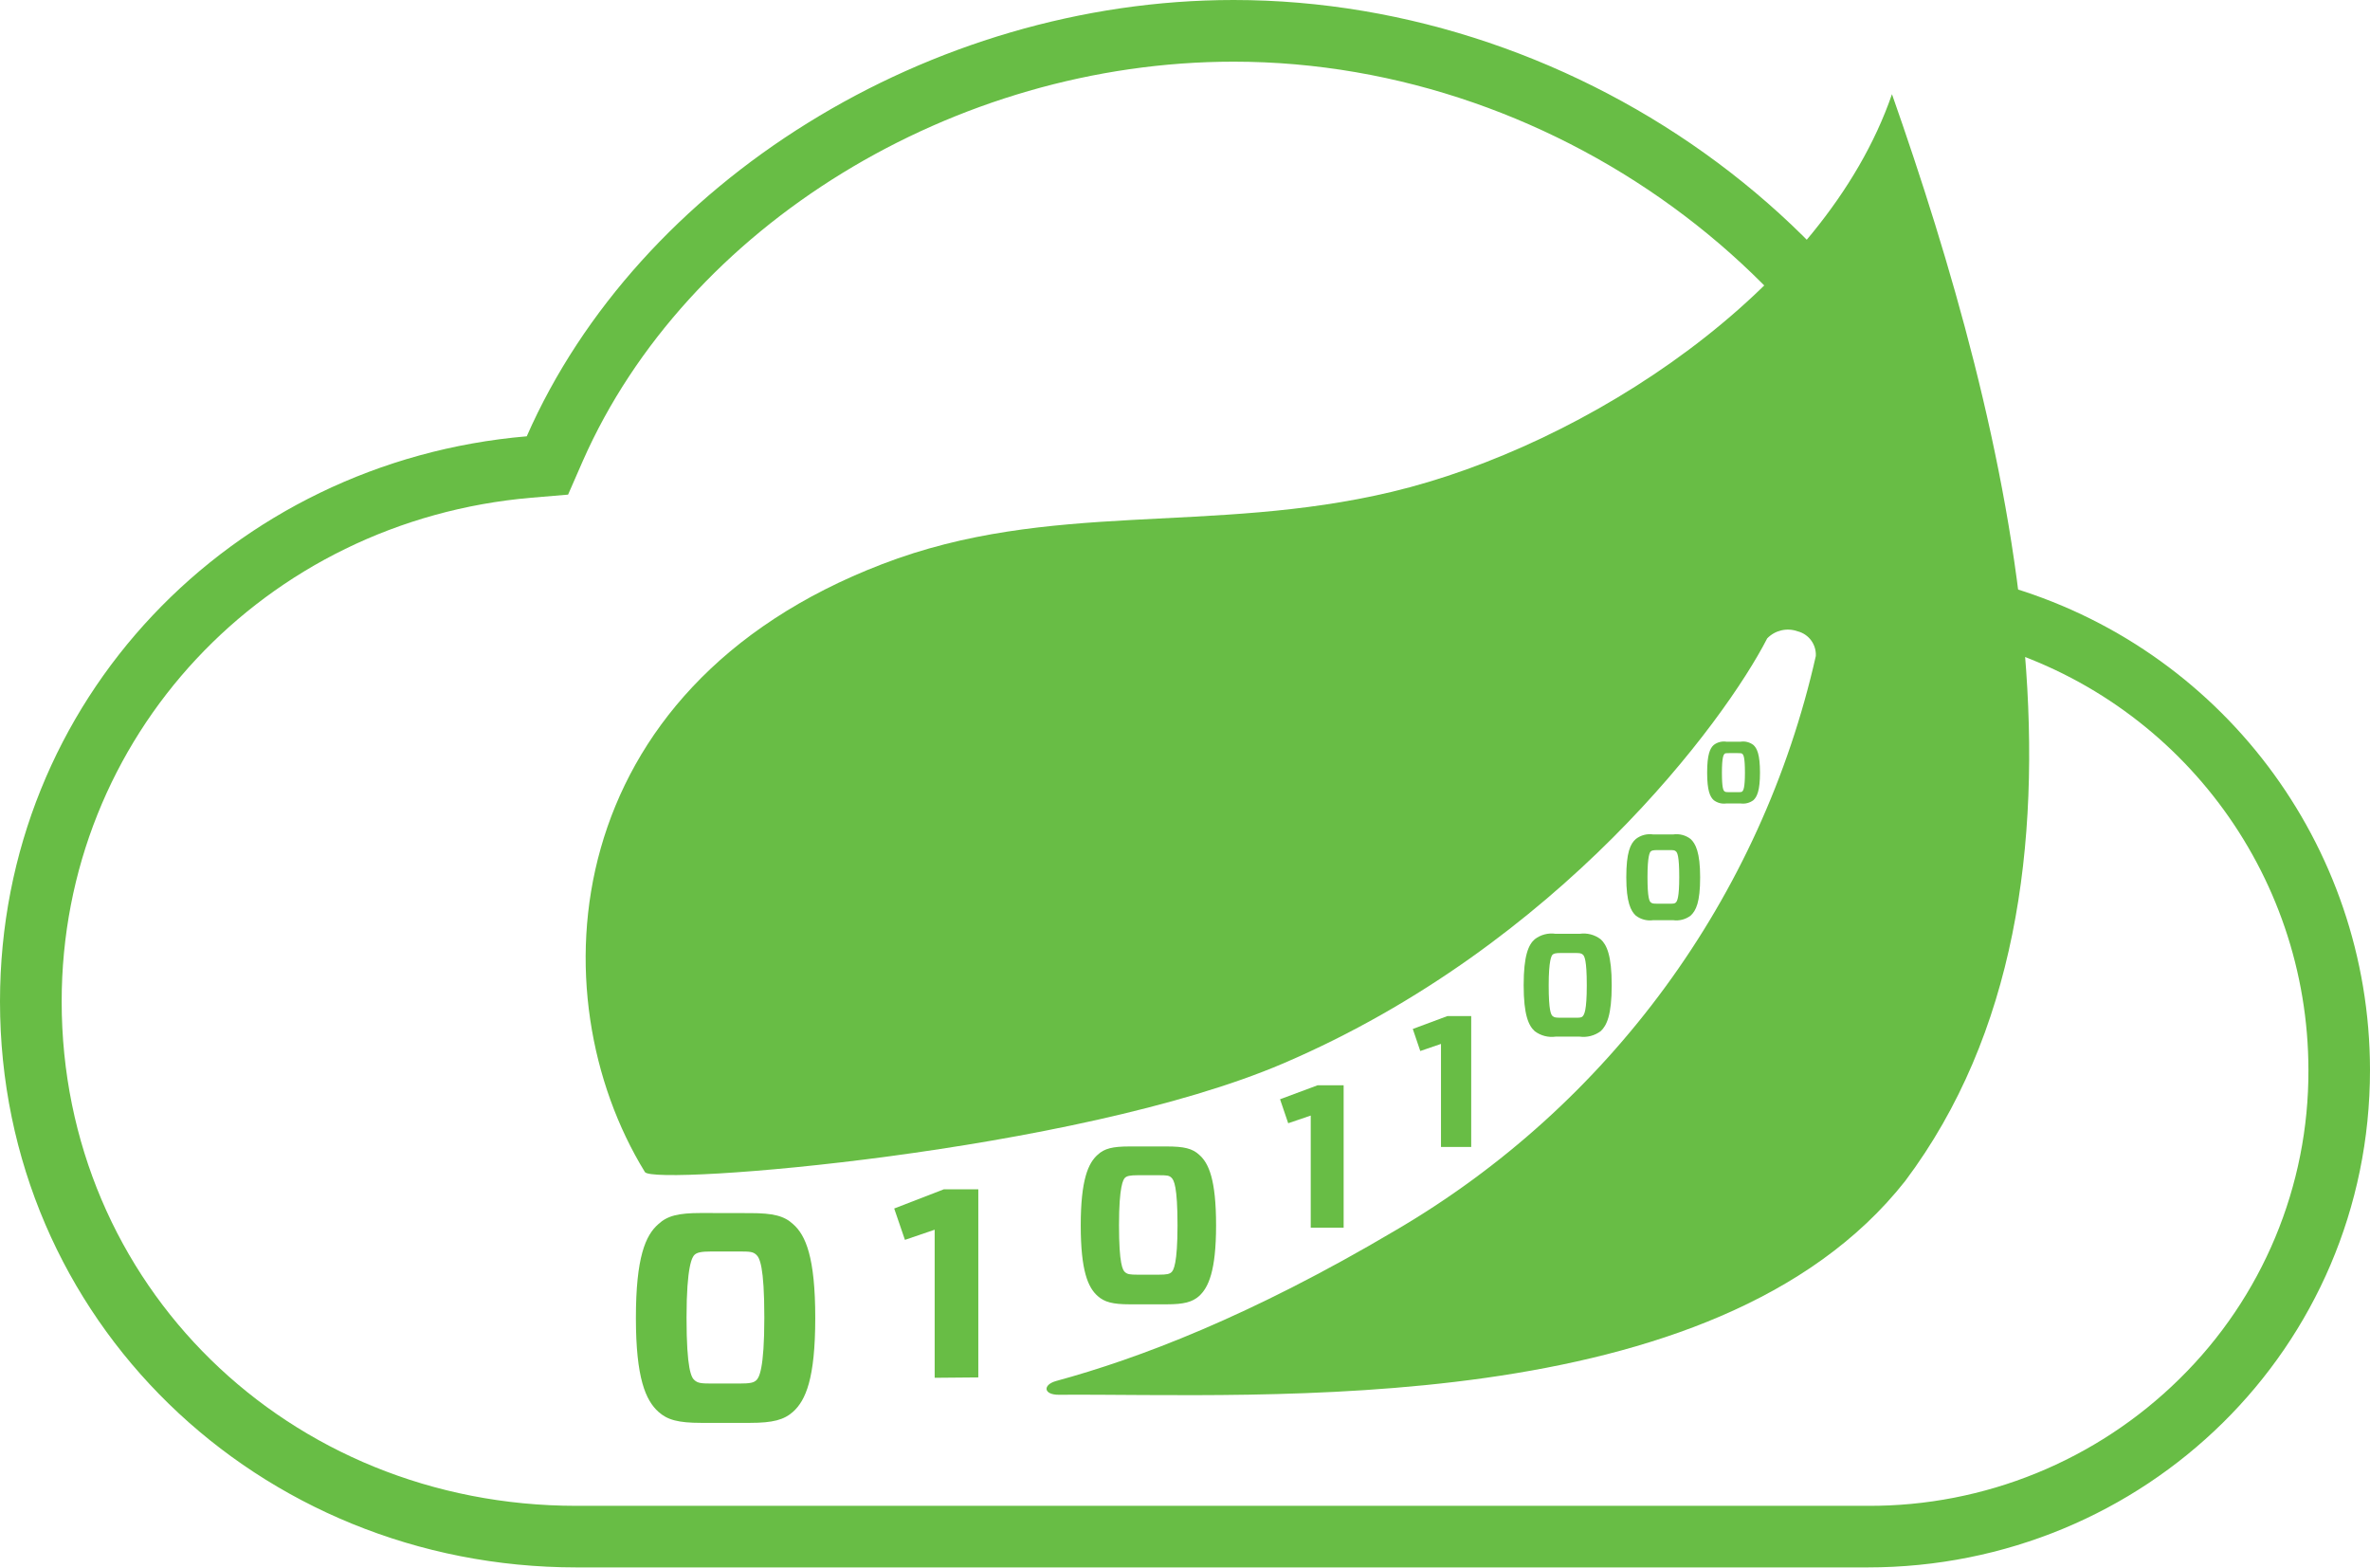
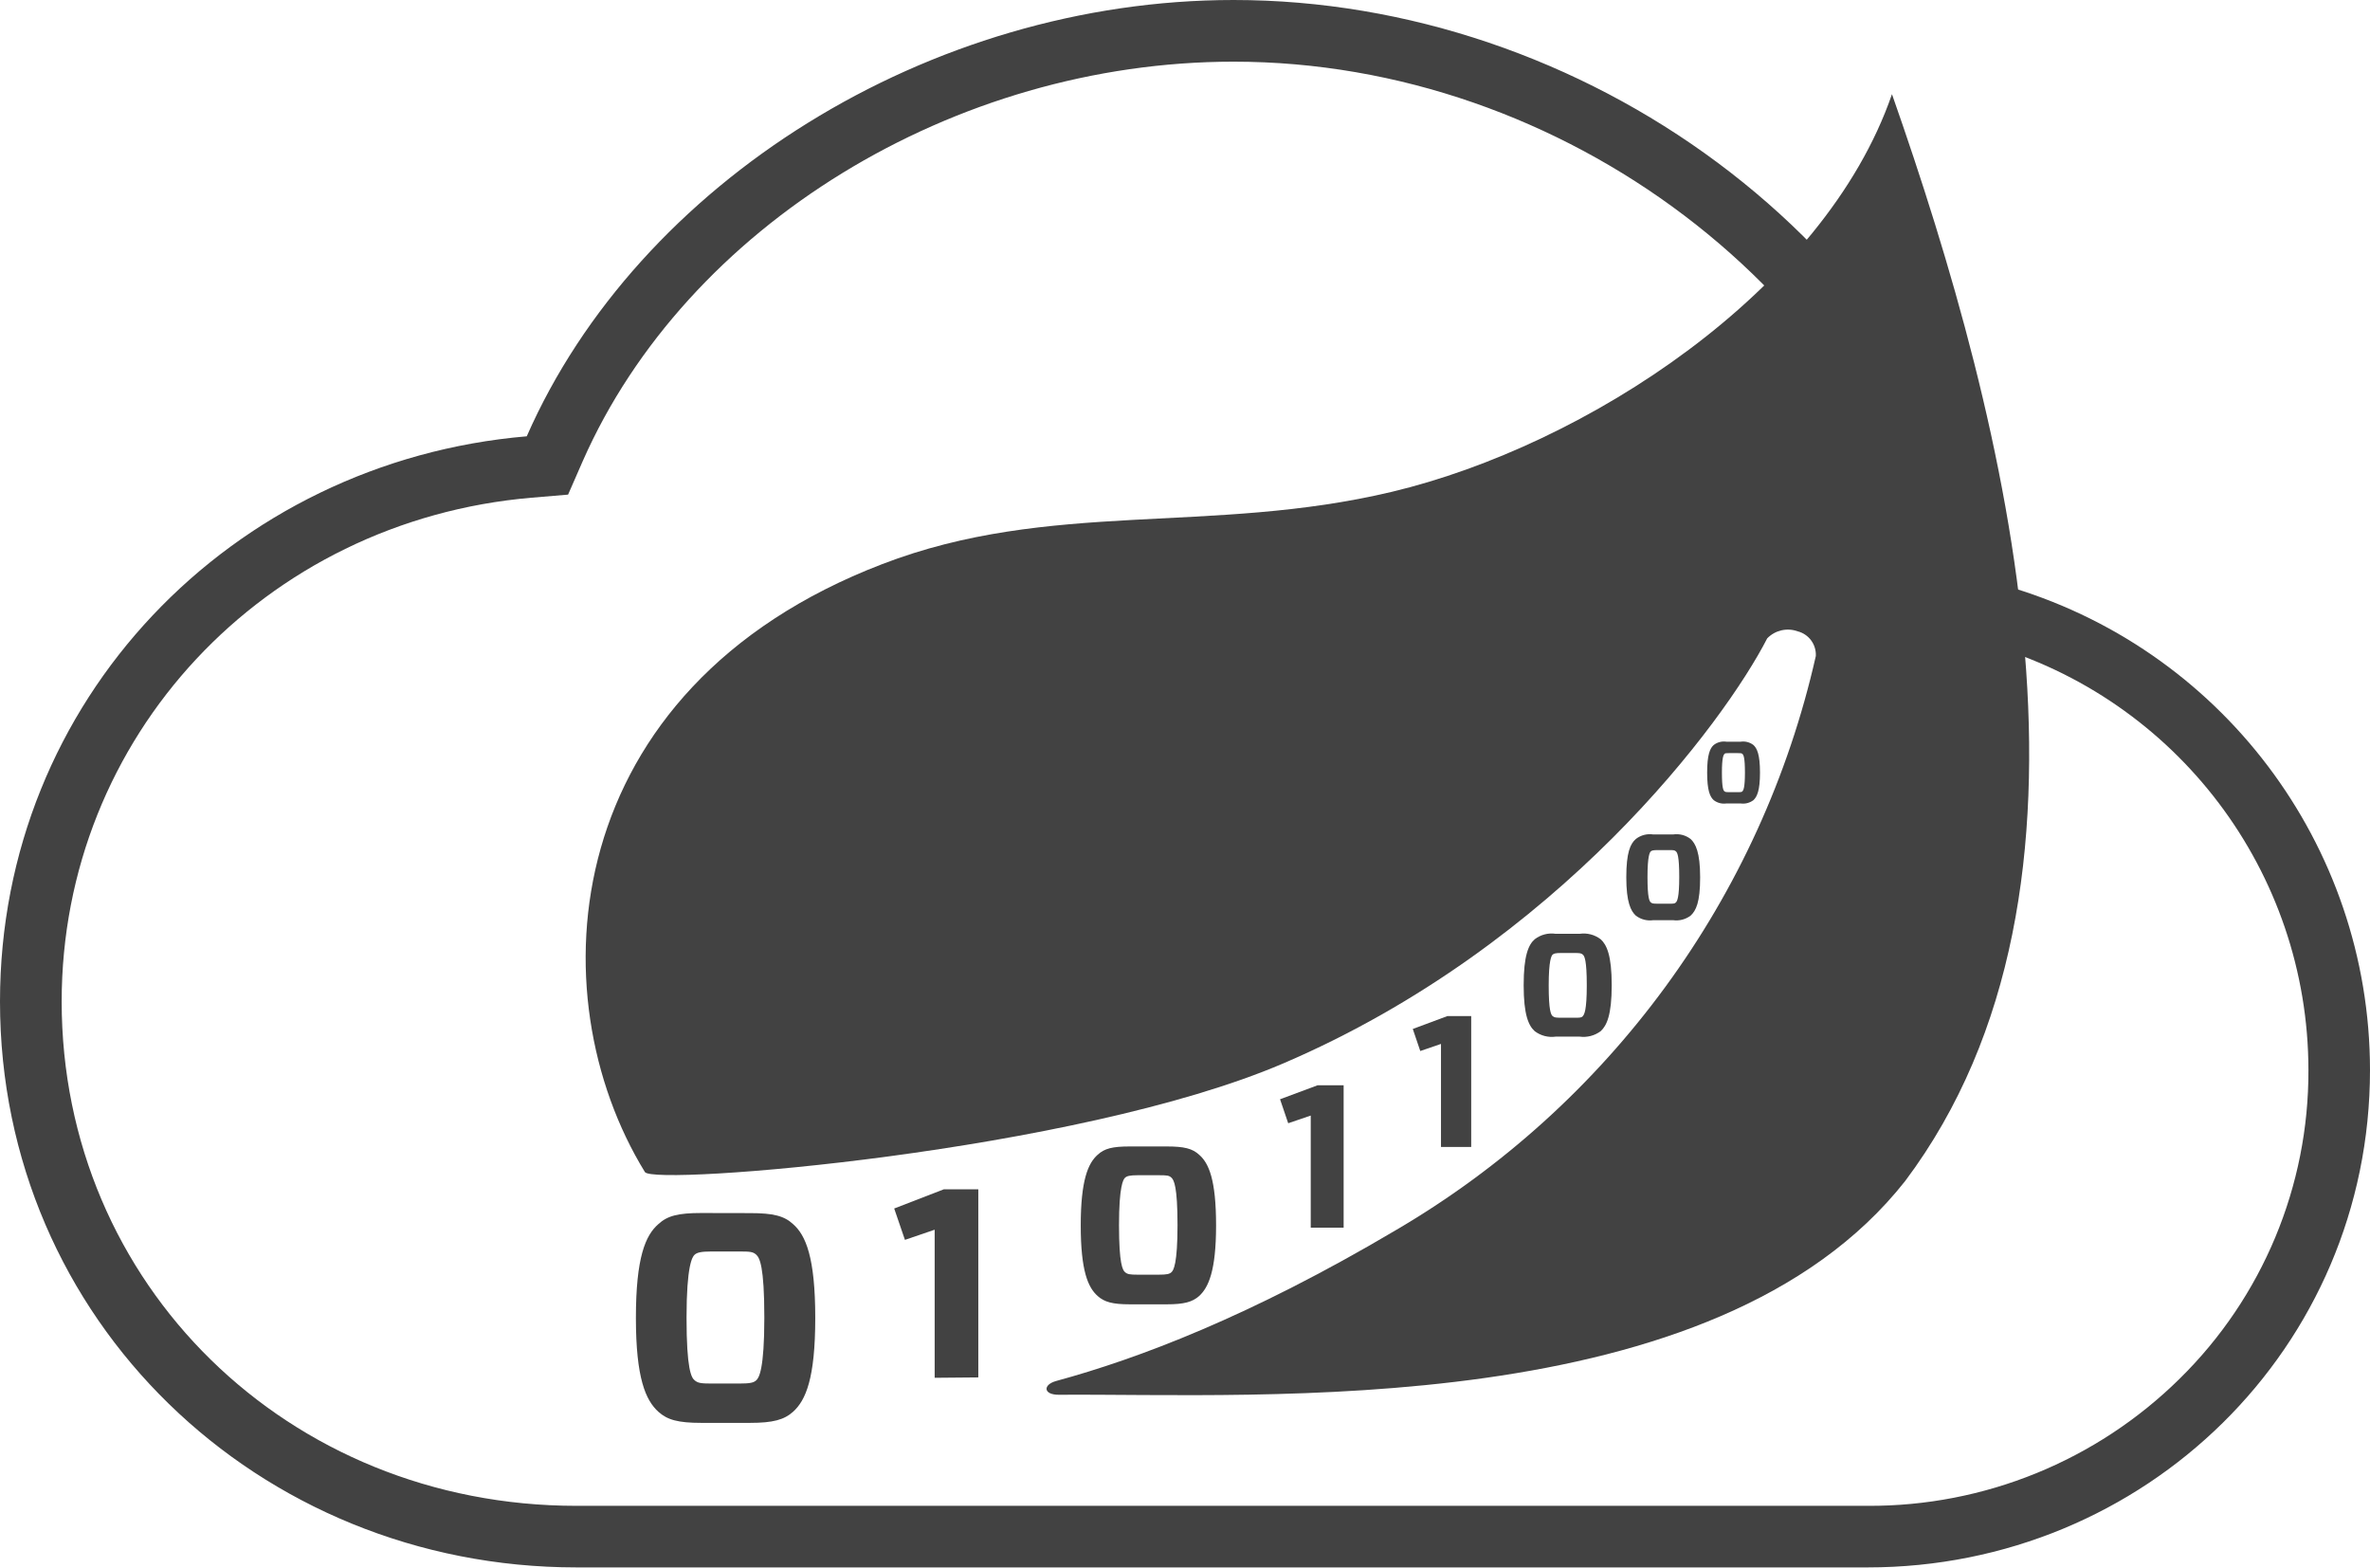
<svg xmlns="http://www.w3.org/2000/svg" width="247.1" height="163.42" viewBox="0 0 247.1 163.42">
  <defs>
-     <style>.a{fill:#68bd45;}</style>
+     <style>.a{fill:#424242;}</style>
  </defs>
  <path class="a" d="M128.62,6.43c34.42,0,66.23,24.1,74,56.07l.89,3.66,3.62,1a46.2,46.2,0,0,1,33.55,44.39,44.88,44.88,0,0,1-13.43,32.2A46,46,0,0,1,194.72,157H60.11C30,157,6.43,133.9,6.43,104.42c0-27.56,21.08-50.14,49-52.53l3.8-.32,1.53-3.5C71.57,23.55,99.46,6.43,128.62,6.43m0-6.43C96.87,0,66.56,19,54.92,45.49,24.15,48.11,0,73,0,104.42c0,33.2,26.91,59,60.11,59H194.72c28.93,0,52.38-22.93,52.38-51.86A52.59,52.59,0,0,0,208.86,61C200.1,24.87,164.92,0,128.62,0Z" />
  <path class="a" d="M78.2,126.48c2.4,0,3.56.28,4.5,1.16C84,128.79,85,131.07,85,137.41S84,146,82.69,147.19c-.94.84-2.09,1.16-4.5,1.16H73.11c-2.4,0-3.53-.31-4.47-1.16-1.31-1.19-2.34-3.47-2.34-9.78s1-8.62,2.34-9.78c.94-.87,2.06-1.16,4.47-1.16Zm-4,4c-1.16,0-1.53.12-1.78.34s-.84,1.16-.84,6.56.5,6.25.84,6.53.62.34,1.78.34h2.84c1.19,0,1.53-.09,1.81-.34s.84-1.12.84-6.53-.5-6.25-.84-6.56-.62-.34-1.81-.34Z" />
  <path class="a" d="M97.45,143.65V128.21l-3.1,1.06L93.23,126,98.4,124H102v19.61Z" />
  <path class="a" d="M121.64,119.53c1.81,0,2.68.21,3.39.87,1,.87,1.76,2.59,1.76,7.36s-.8,6.47-1.76,7.36c-.71.63-1.58.87-3.39.87H117.8c-1.81,0-2.66-.24-3.36-.87-1-.89-1.76-2.61-1.76-7.36s.78-6.49,1.76-7.36c.71-.66,1.55-.87,3.36-.87Zm-3,3c-.87,0-1.15.09-1.34.26s-.63.87-.63,4.94.38,4.7.63,4.91.47.26,1.34.26h2.14c.89,0,1.15-.07,1.36-.26s.63-.85.63-4.91-.38-4.7-.63-4.94-.47-.26-1.36-.26Z" />
  <path class="a" d="M136.66,128V116.31l-2.35.8-.85-2.5,3.92-1.46h2.71V128Z" />
  <path class="a" d="M150.24,119.58V108.84l-2.16.74-.78-2.3,3.6-1.34h2.49v13.64Z" />
  <path class="a" d="M164.69,97.36a2.91,2.91,0,0,1,2.2.57c.63.57,1.15,1.68,1.15,4.79s-.52,4.21-1.15,4.79a3,3,0,0,1-2.2.57H162.2a2.94,2.94,0,0,1-2.19-.57c-.64-.58-1.15-1.7-1.15-4.79s.5-4.22,1.15-4.79a2.87,2.87,0,0,1,2.19-.57Zm-1.94,2c-.57,0-.75.06-.87.17s-.41.57-.41,3.21.24,3.06.41,3.2.31.17.87.17h1.39c.58,0,.75,0,.89-.17s.41-.55.41-3.2-.24-3.06-.41-3.21-.31-.17-.89-.17Z" />
  <path class="a" d="M174.44,87a2.41,2.41,0,0,1,1.82.47c.52.47,1,1.39,1,4s-.43,3.48-1,4a2.47,2.47,0,0,1-1.82.47h-2.07a2.43,2.43,0,0,1-1.81-.47c-.53-.48-1-1.41-1-4s.42-3.5,1-4a2.38,2.38,0,0,1,1.81-.47Zm-1.61,1.63c-.47,0-.62.05-.72.14s-.34.47-.34,2.66.2,2.53.34,2.65.25.14.72.14H174c.48,0,.62,0,.74-.14s.34-.46.34-2.65-.2-2.53-.34-2.66-.25-.14-.74-.14Z" />
  <path class="a" d="M181.48,77.33a1.76,1.76,0,0,1,1.33.34c.38.34.69,1,.69,2.88s-.31,2.53-.69,2.88a1.8,1.8,0,0,1-1.33.34H180a1.77,1.77,0,0,1-1.32-.34c-.39-.35-.69-1-.69-2.88s.3-2.54.69-2.88a1.73,1.73,0,0,1,1.32-.34Zm-1.17,1.19c-.34,0-.45,0-.53.1s-.25.34-.25,1.94.15,1.84.25,1.93.18.1.53.1h.84c.35,0,.45,0,.53-.1s.25-.33.25-1.93-.15-1.84-.25-1.94-.18-.1-.53-.1Z" />
  <path class="a" d="M197.26,9.82c-7.09,20.56-32,36.66-52.15,41.46-18.91,4.5-35.65.8-53.14,7.54-33.86,13-36.12,44.84-24.73,63.38.89,1.45,44.92-2.06,66.56-11.33,28.8-12.34,46-35.64,50.45-44.31a3,3,0,0,1,3.17-.74,2.52,2.52,0,0,1,1.9,2.58,93.09,93.09,0,0,1-43.81,59.87c-15.2,9-26.86,13.39-35.38,15.71-1.43.39-1.36,1.45.27,1.44,20.85-.16,68.42,2.89,88.24-22.29C221.56,92.57,209.42,44.42,197.26,9.82Z" />
</svg>
